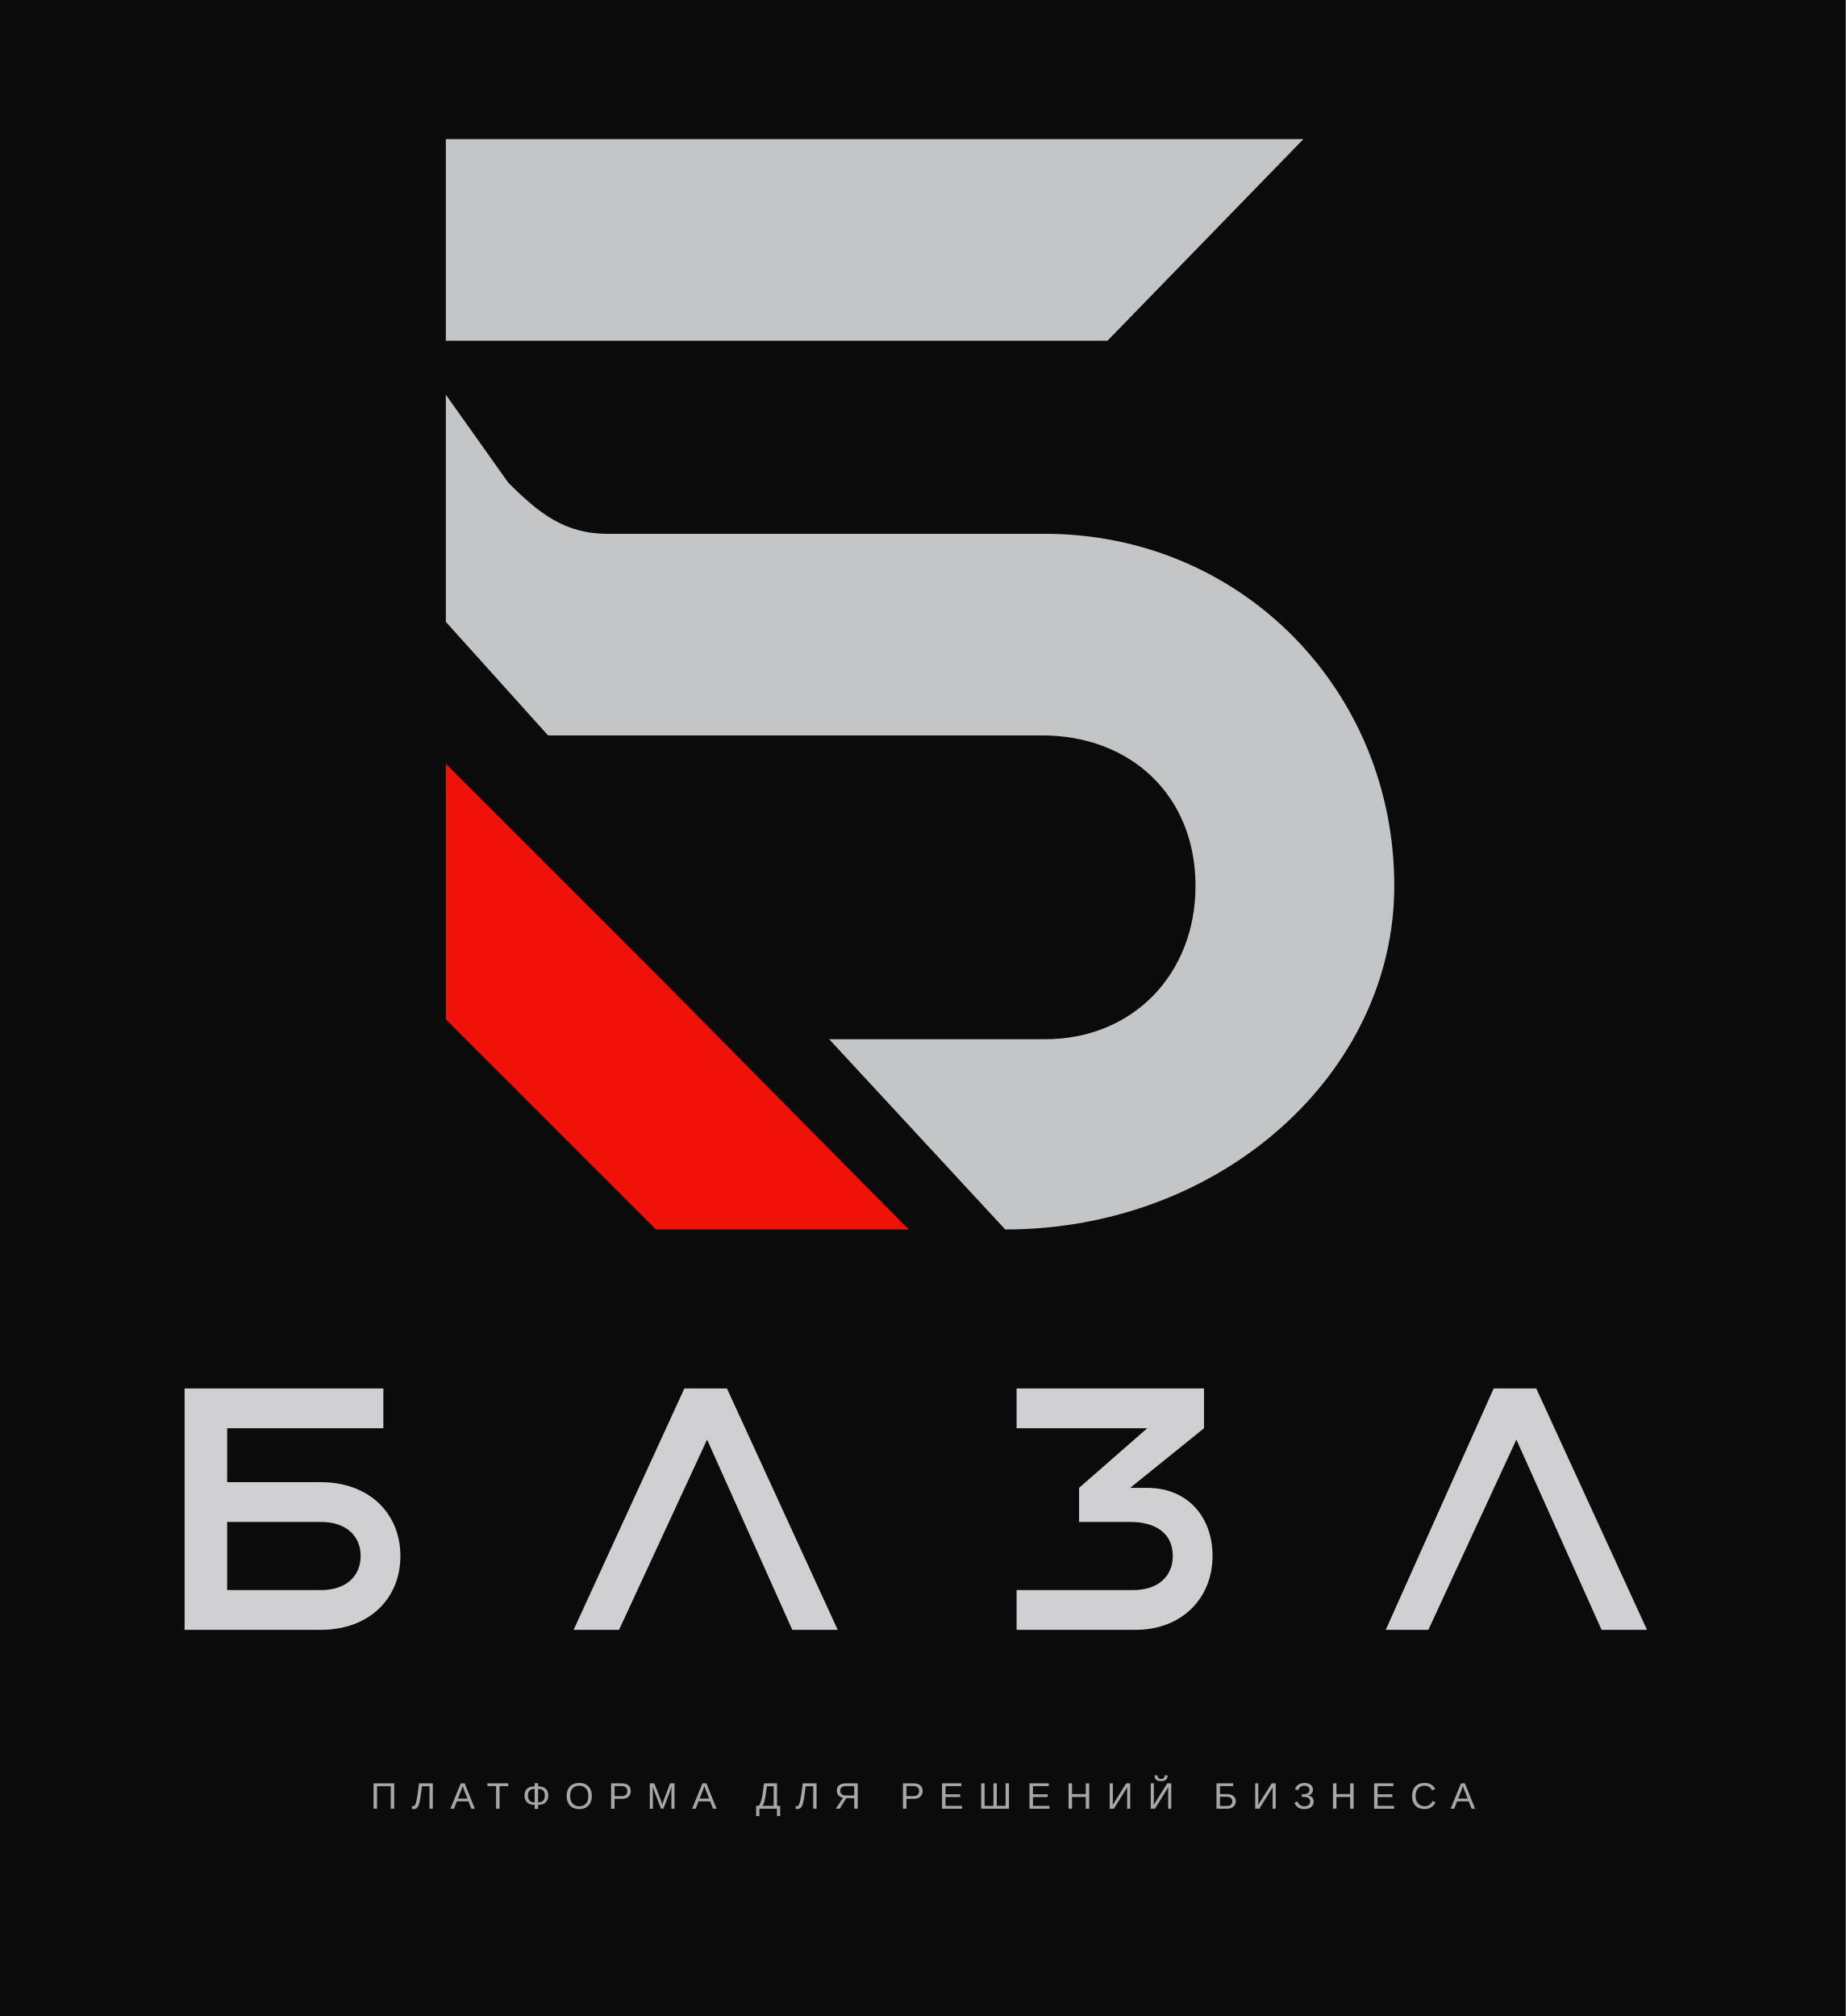
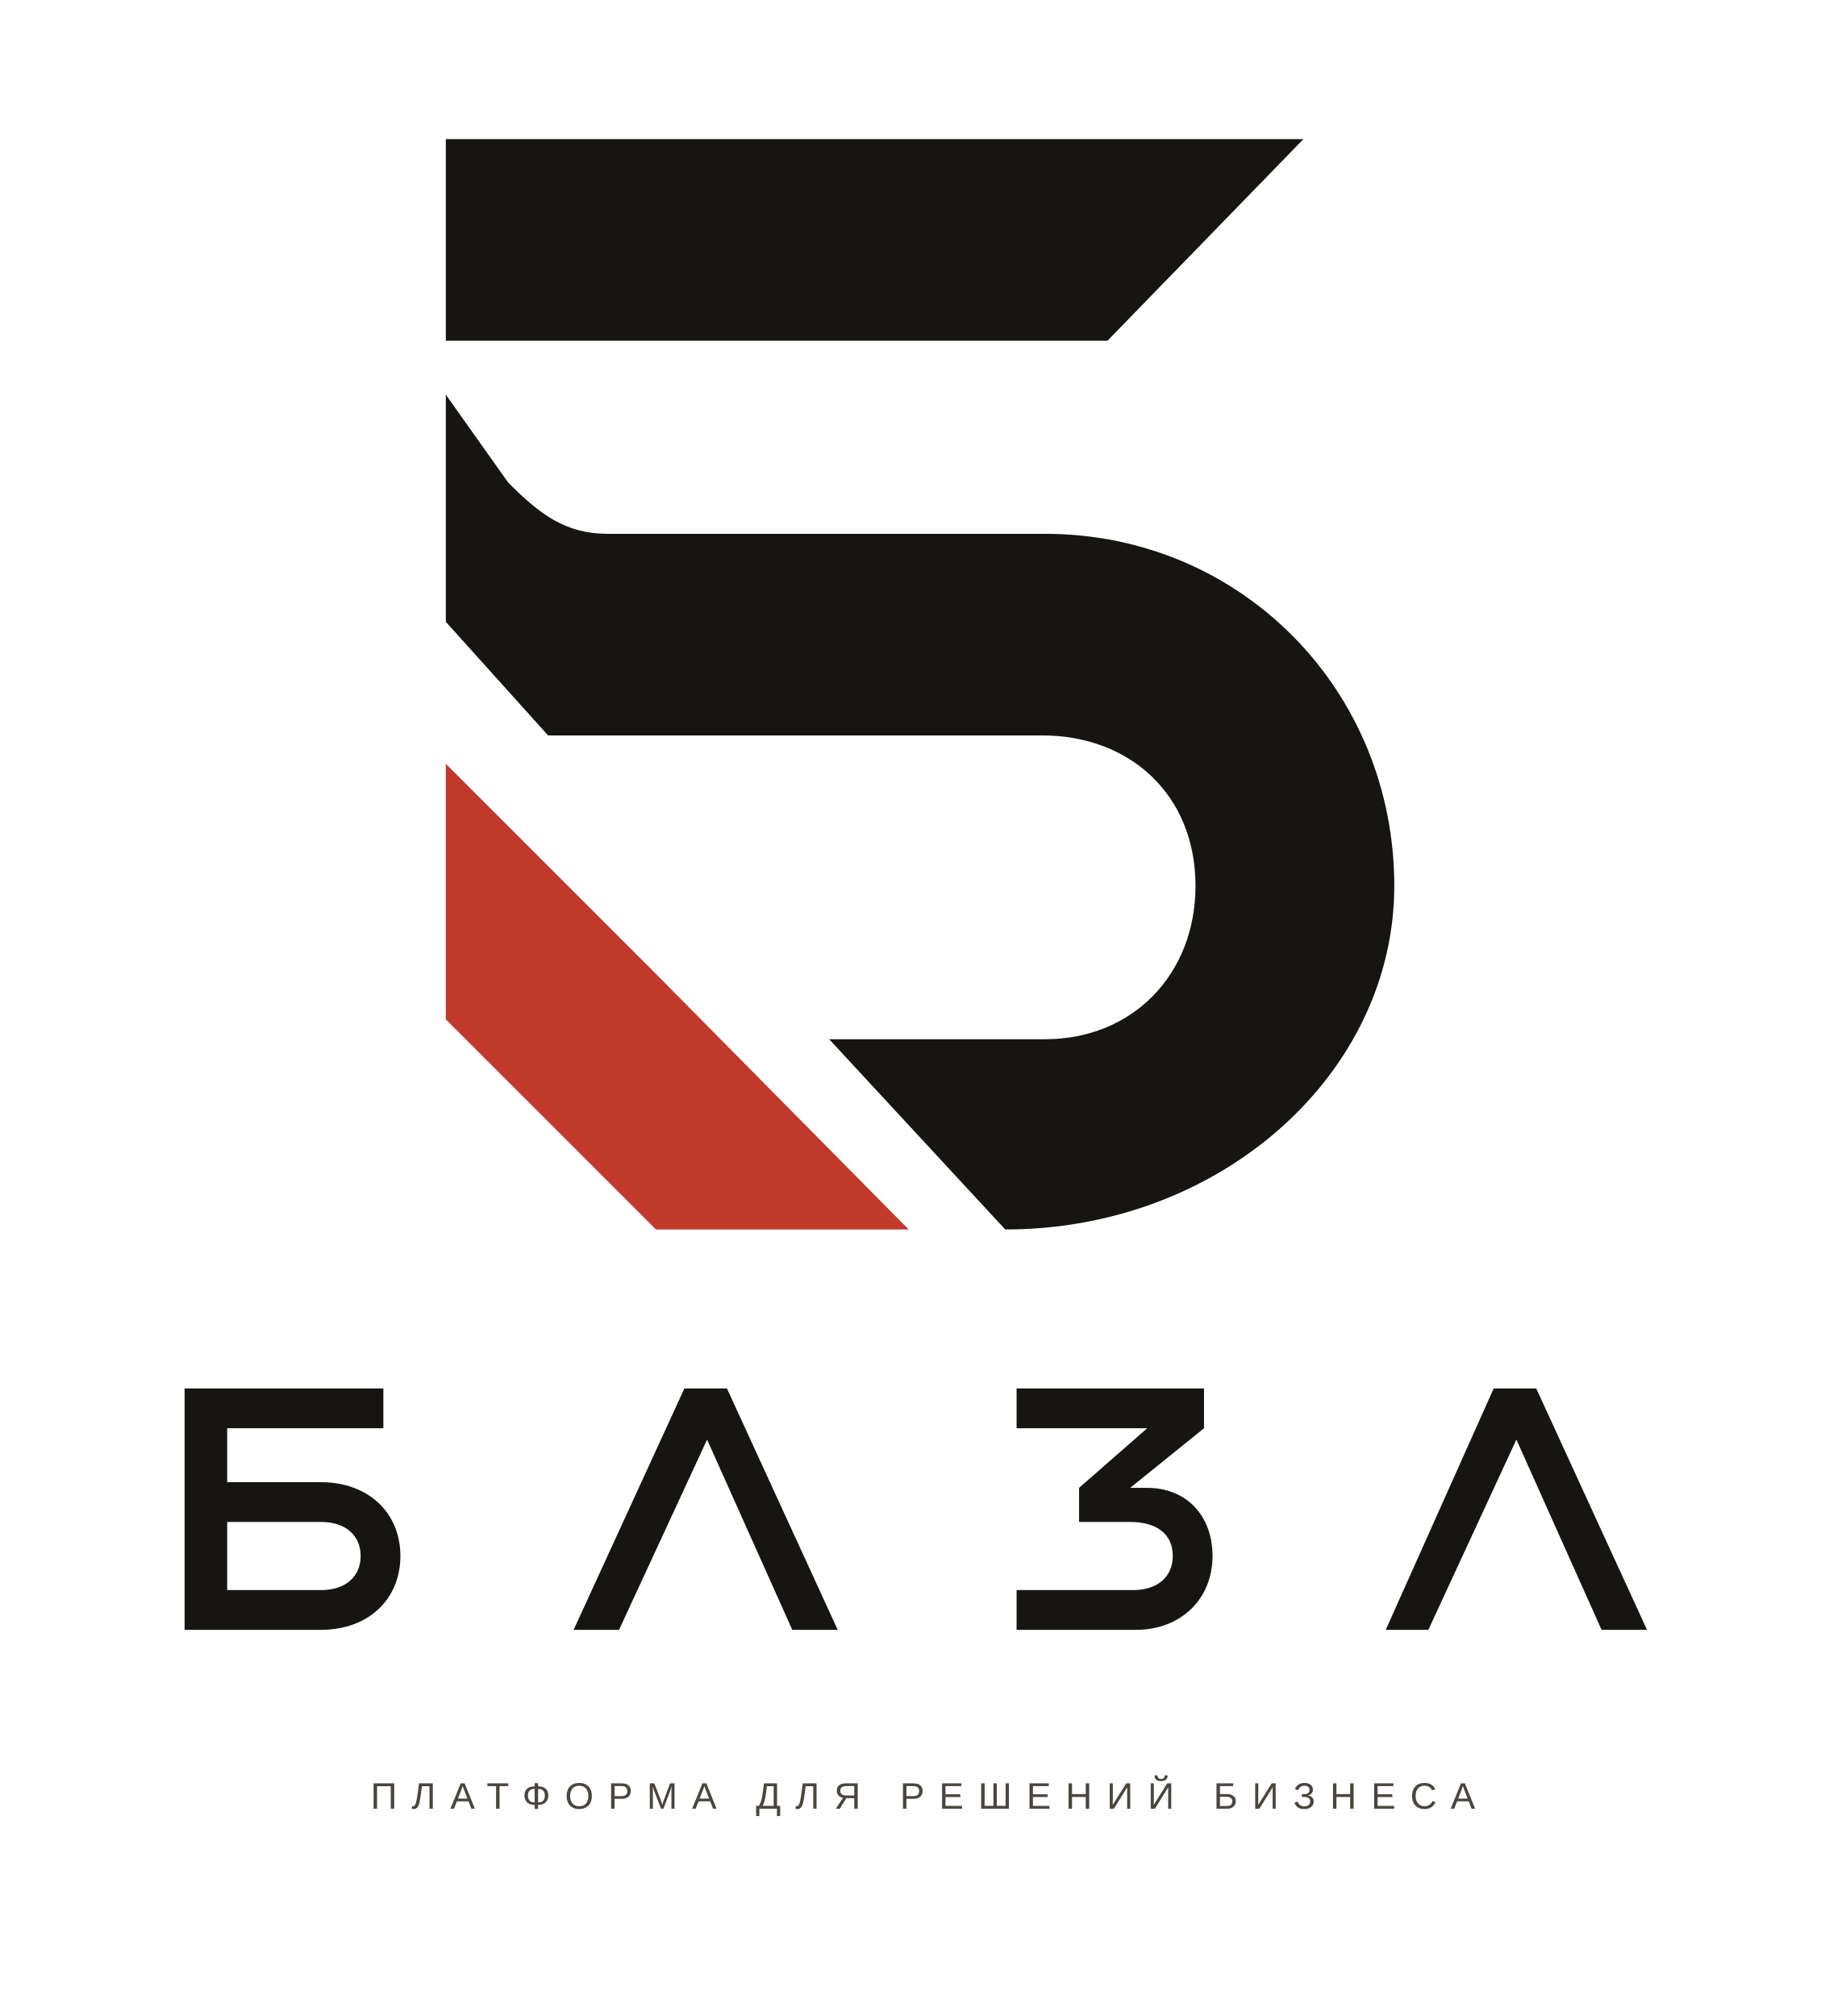
<svg xmlns="http://www.w3.org/2000/svg" width="650" height="710" viewBox="0 0 650 710">
-   <rect width="650" height="710" fill="#0B0B0C" />
  <g id="symbol">
-     <path id="silver-top" d="M157 49 H459 L390 120 H157 Z" fill="#C4C5C7" />
-     <path id="silver-body" d="M157 139 L157 219 L193 259 L367 259 C398 259 421 280 421 312 C421 343 399 366 368 366 L292 366 L354 433 C430 433 491 378 491 312 C491 243 437 188 368 188 L214 188 C199 188 190 181 179 170 L157 139 Z" fill="#C4C5C7" />
-     <path id="red-accent" d="M157 269 L231 343 L320 433 H231 L157 359 Z" fill="#F01208" />
+     <path id="top" d="M157 49 H459 L390 120 H157 Z" fill="#161512" />
+     <path id="body" d="M157 139 L157 219 L193 259 L367 259 C398 259 421 280 421 312 C421 343 399 366 368 366 L292 366 L354 433 C430 433 491 378 491 312 C491 243 437 188 368 188 L214 188 C199 188 190 181 179 170 L157 139 Z" fill="#161512" />
+     <path id="red-accent" d="M157 269 L231 343 L320 433 H231 L157 359 Z" fill="#c0392b" />
  </g>
  <g id="wordmark" transform="translate(0,450)">
-     <path d="M65 39 H135 V53 H80 V72 H113 C130 72 141 83 141 98 C141 113 130 124 113 124 H65 Z M80 86 V110 H113 C122 110 127 105 127 98 C127 91 122 86 113 86 Z M202 124 L241 39 H256 L295 124 H279 L249 57 L218 124 Z M358 39 H424 V53 L398 74 H404 C418 74 427 84 427 98 C427 113 416 124 400 124 H358 V110 H399 C408 110 413 105 413 98 C413 90 407 86 398 86 H380 V74 L404 53 H358 Z M488 124 L526 39 H541 L580 124 H564 L534 57 L503 124 Z" fill="#D0D0D2" fill-rule="evenodd" />
+     <path d="M65 39 H135 V53 H80 V72 H113 C130 72 141 83 141 98 C141 113 130 124 113 124 H65 Z M80 86 V110 H113 C122 110 127 105 127 98 C127 91 122 86 113 86 Z M202 124 L241 39 H256 L295 124 H279 L249 57 L218 124 Z M358 39 H424 V53 L398 74 H404 C418 74 427 84 427 98 C427 113 416 124 400 124 H358 V110 H399 C408 110 413 105 413 98 C413 90 407 86 398 86 H380 V74 L404 53 H358 Z M488 124 L526 39 H541 L580 124 H564 L534 57 L503 124 Z" fill="#161512" fill-rule="evenodd" />
  </g>
-   <text x="325" y="637" text-anchor="middle" font-family="Arial, Helvetica, sans-serif" font-size="13" font-weight="400" letter-spacing="5.1" fill="#A7A7AA">ПЛАТФОРМА ДЛЯ РЕШЕНИЙ БИЗНЕСА</text>
+   <text x="325" y="637" text-anchor="middle" font-family="Arial, Helvetica, sans-serif" font-size="13" font-weight="400" letter-spacing="5.1" fill="#4a463f">ПЛАТФОРМА ДЛЯ РЕШЕНИЙ БИЗНЕСА</text>
</svg>
